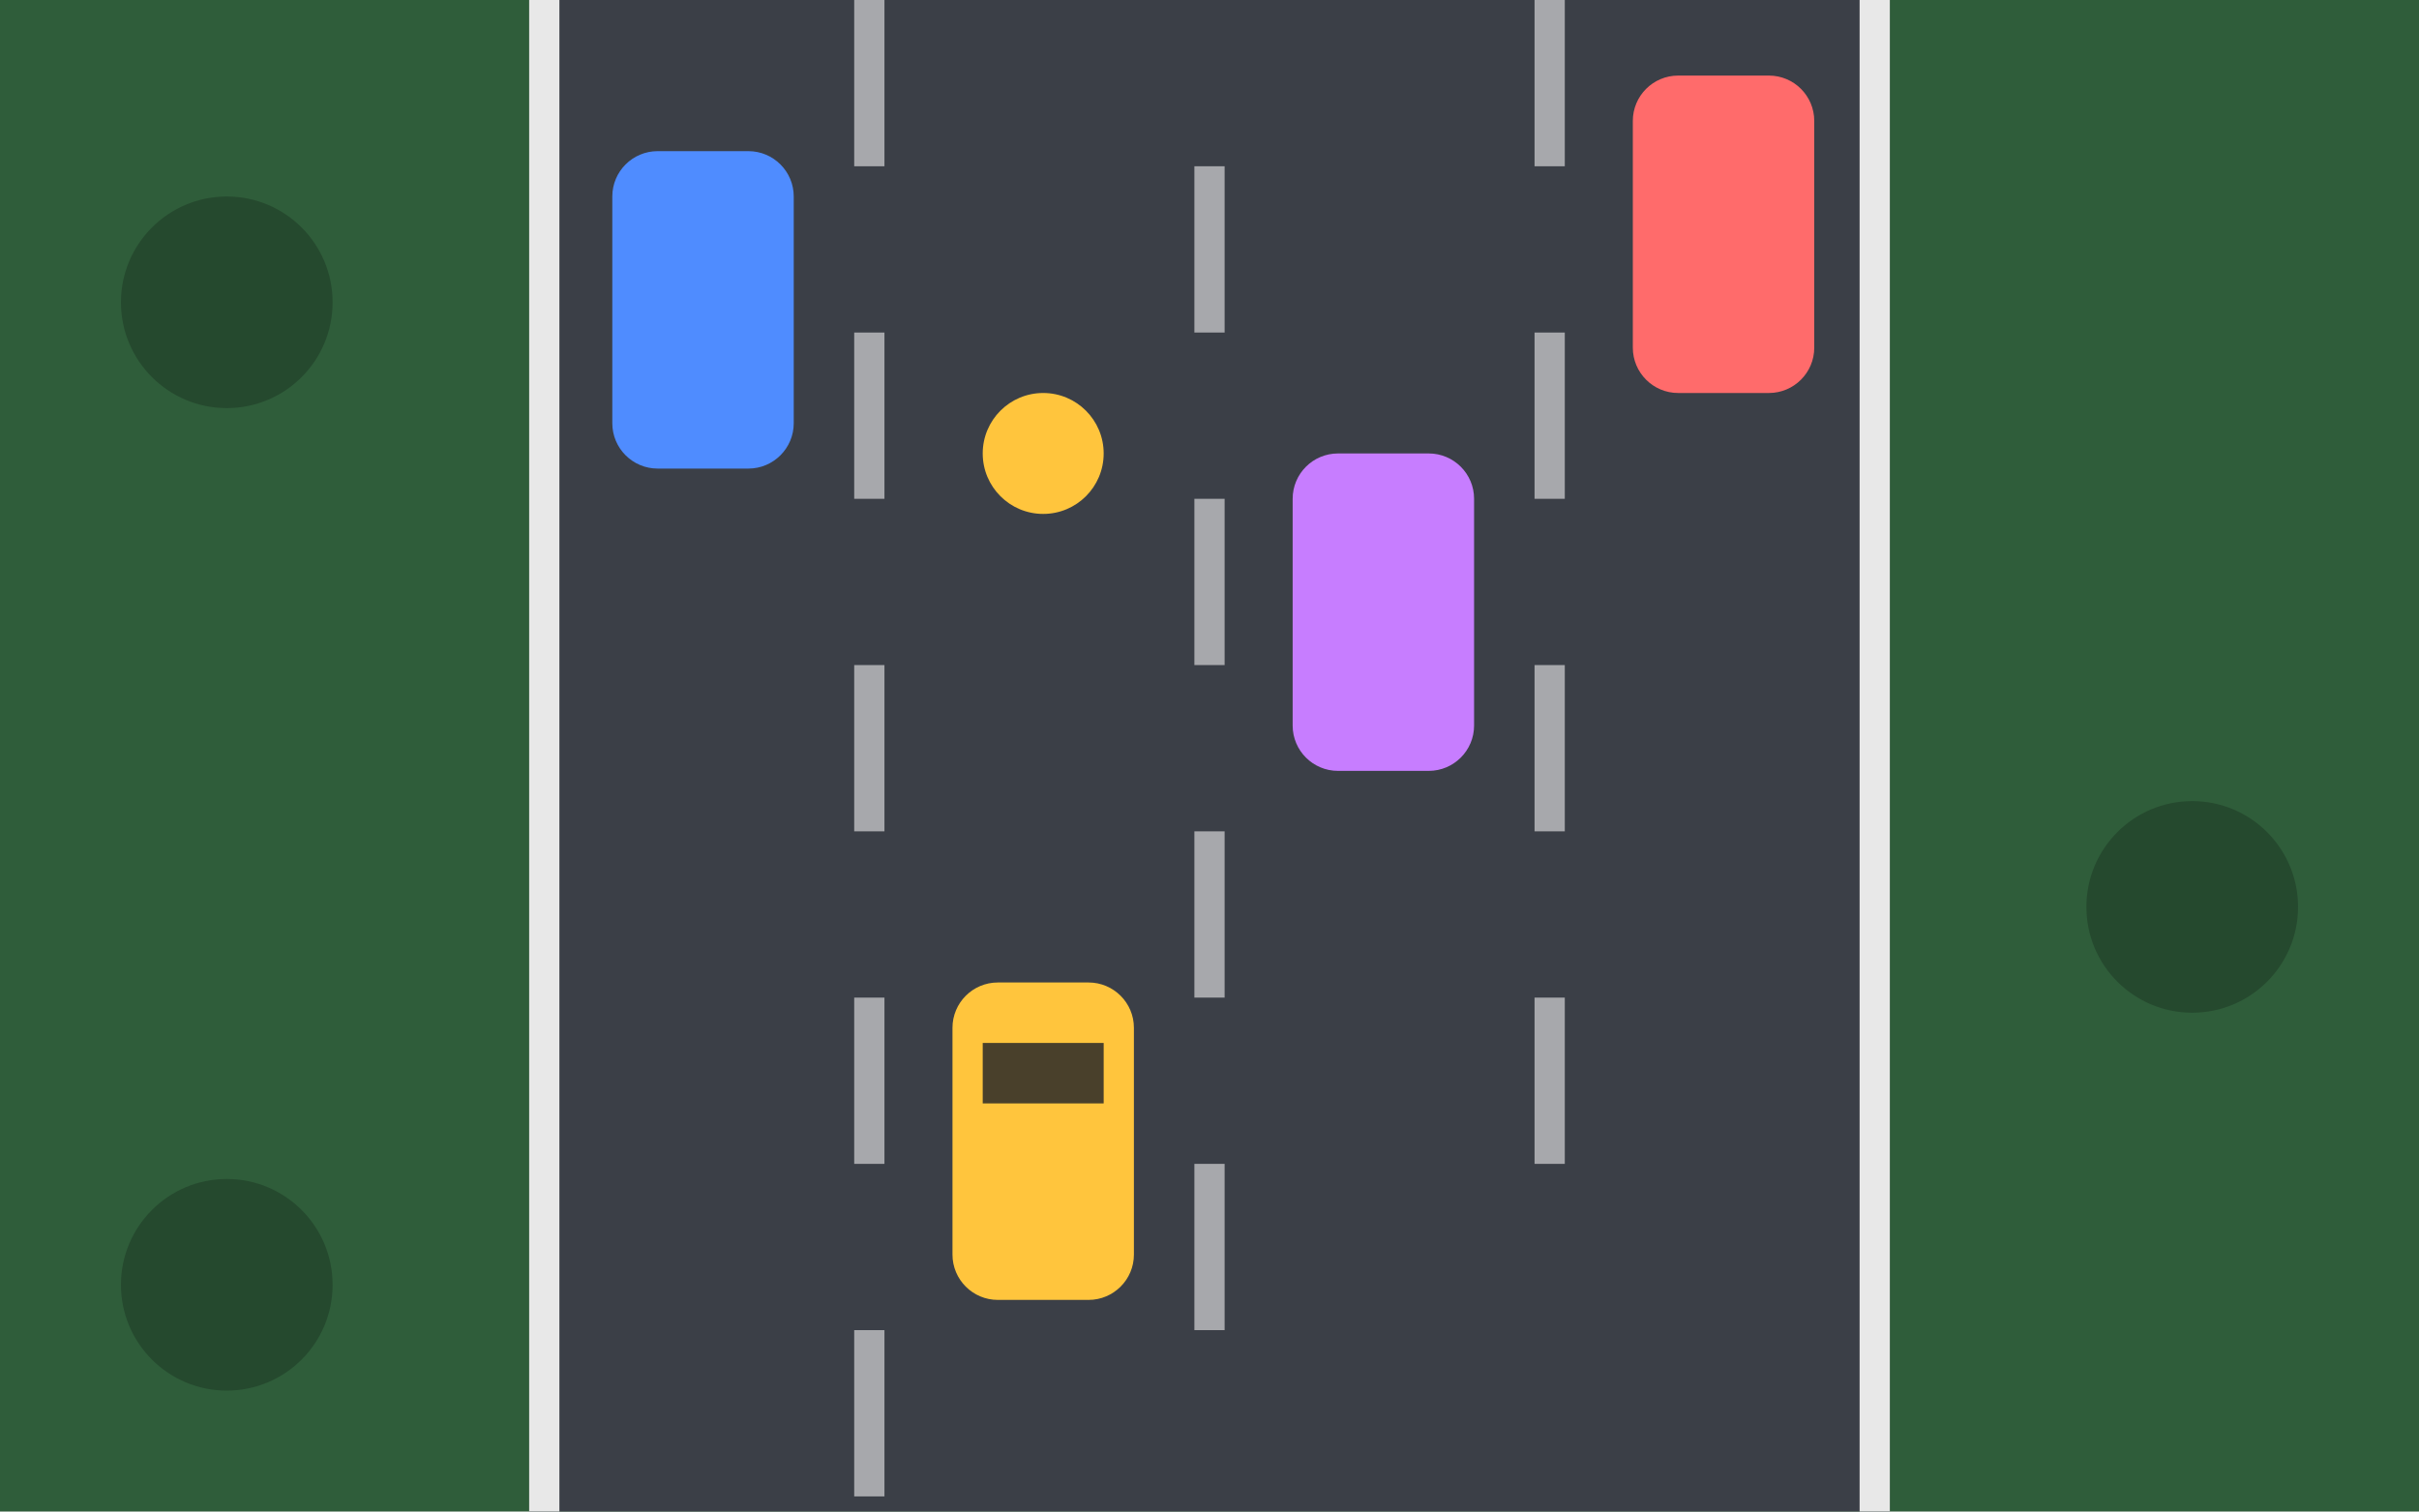
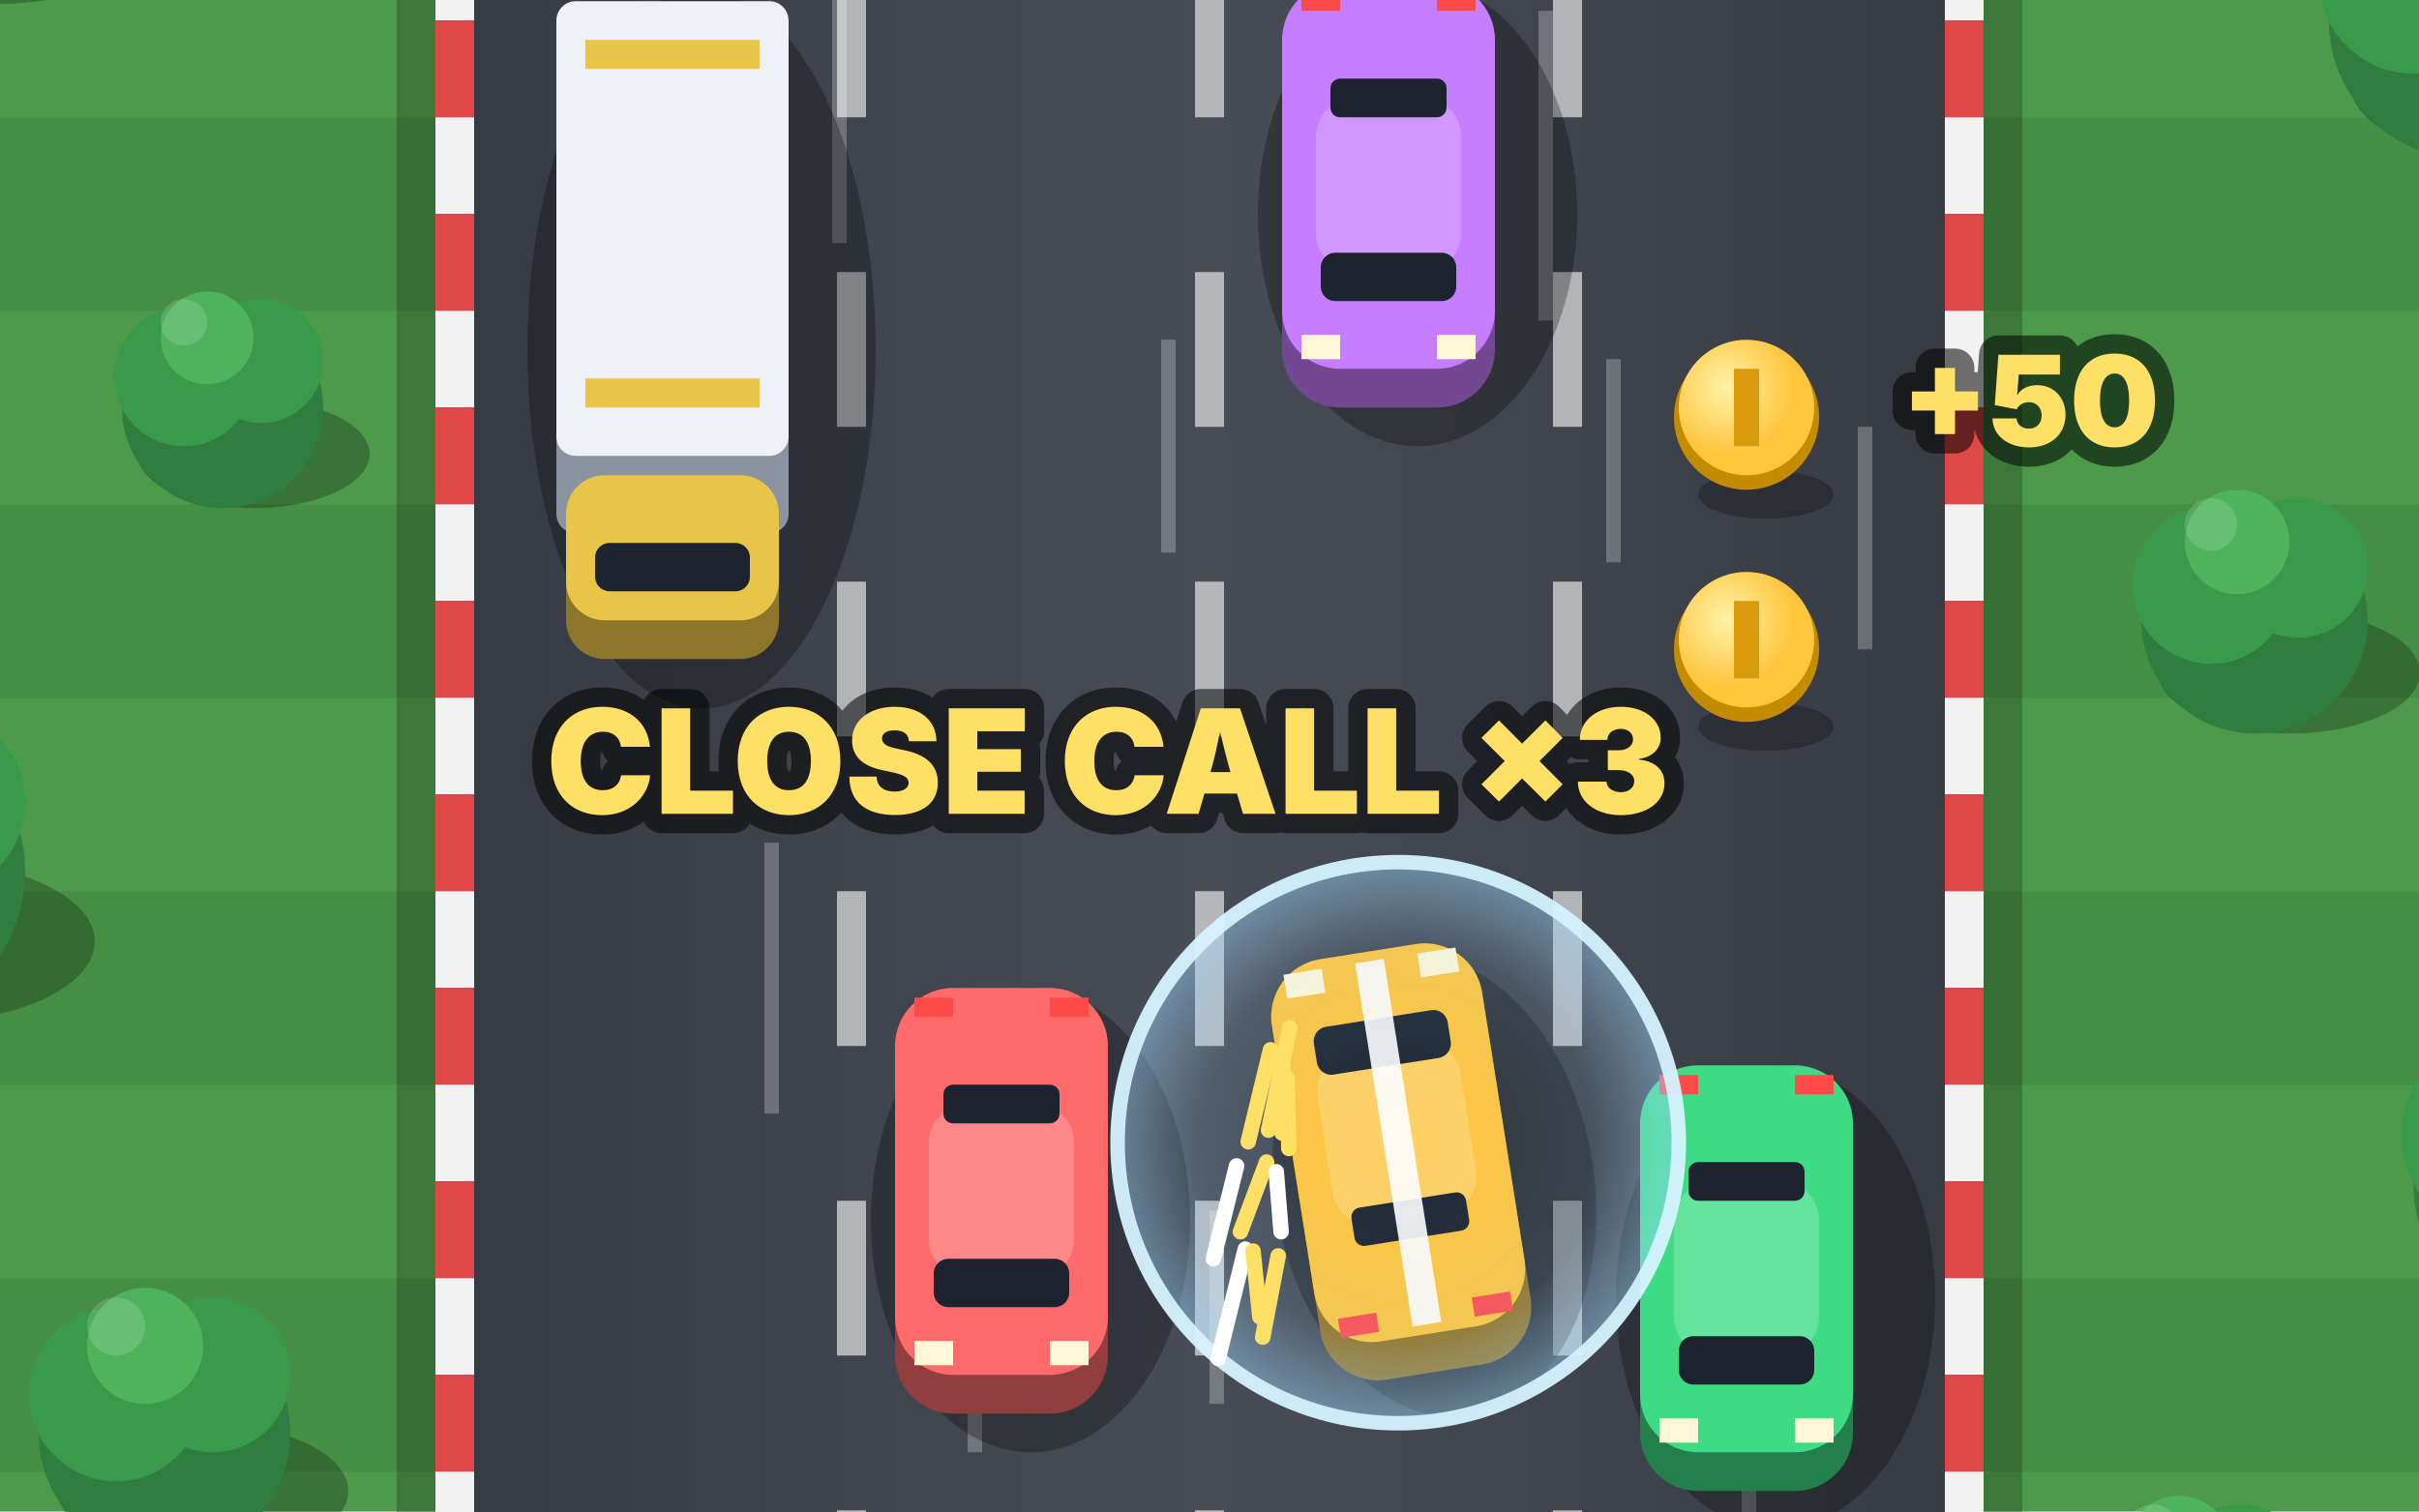
<svg xmlns="http://www.w3.org/2000/svg" viewBox="0 0 320 200">
-   <rect width="320" height="200" fill="#2f5d3a" />
-   <rect x="70" width="180" height="200" fill="#3b3f47" />
-   <rect x="70" width="4" height="200" fill="#e8e8e8" />
-   <rect x="246" width="4" height="200" fill="#e8e8e8" />
-   <g fill="#fff" opacity=".55">
-     <rect x="113" y="0" width="4" height="22" />
-     <rect x="113" y="44" width="4" height="22" />
-     <rect x="113" y="88" width="4" height="22" />
-     <rect x="113" y="132" width="4" height="22" />
-     <rect x="113" y="176" width="4" height="22" />
-     <rect x="158" y="22" width="4" height="22" />
-     <rect x="158" y="66" width="4" height="22" />
-     <rect x="158" y="110" width="4" height="22" />
-     <rect x="158" y="154" width="4" height="22" />
-     <rect x="203" y="0" width="4" height="22" />
-     <rect x="203" y="44" width="4" height="22" />
-     <rect x="203" y="88" width="4" height="22" />
-     <rect x="203" y="132" width="4" height="22" />
+   <defs>
+     <linearGradient id="rd" x1="0" x2="1">
+       <stop offset="0" stop-color="#363a42" />
+       <stop offset=".5" stop-color="#474c56" />
+       <stop offset="1" stop-color="#363a42" />
+     </linearGradient>
+     <radialGradient id="sh">
+       <stop offset="0" stop-color="#9ed8ff" stop-opacity="0" />
+       <stop offset=".7" stop-color="#9ed8ff" stop-opacity=".12" />
+       <stop offset="1" stop-color="#9ed8ff" stop-opacity=".5" />
+     </radialGradient>
+     <radialGradient id="coin" cx=".35" cy=".35">
+       <stop offset="0" stop-color="#fff2a8" />
+       <stop offset="1" stop-color="#ffc53d" />
+     </radialGradient>
+   </defs>
+   <rect width="320" height="200" fill="#4c9a4a" />
+   <g transform="translate(160 100) scale(1.28) translate(-160 -106)">
+     <rect y="-40" width="320" height="20" fill="#458f44" />
+     <rect y="0" width="320" height="20" fill="#458f44" />
+     <rect y="40" width="320" height="20" fill="#458f44" />
+     <rect y="80" width="320" height="20" fill="#458f44" />
+     <rect y="120" width="320" height="20" fill="#458f44" />
+     <rect y="160" width="320" height="20" fill="#458f44" />
+     <rect y="200" width="320" height="20" fill="#458f44" />
+     <rect x="76" y="-40" width="168" height="280" fill="#000" opacity=".22" />
+     <rect x="80" y="-40" width="160" height="280" fill="url(#rd)" />
+     <rect x="80" y="-30" width="4" height="10" fill="#e04848" />
+     <rect x="80" y="-20" width="4" height="10" fill="#f2f2f2" />
+     <rect x="236" y="-30" width="4" height="10" fill="#e04848" />
+     <rect x="236" y="-20" width="4" height="10" fill="#f2f2f2" />
+     <rect x="80" y="-10" width="4" height="10" fill="#e04848" />
+     <rect x="80" y="0" width="4" height="10" fill="#f2f2f2" />
+     <rect x="236" y="-10" width="4" height="10" fill="#e04848" />
+     <rect x="236" y="0" width="4" height="10" fill="#f2f2f2" />
+     <rect x="80" y="10" width="4" height="10" fill="#e04848" />
+     <rect x="80" y="20" width="4" height="10" fill="#f2f2f2" />
+     <rect x="236" y="10" width="4" height="10" fill="#e04848" />
+     <rect x="236" y="20" width="4" height="10" fill="#f2f2f2" />
+     <rect x="80" y="30" width="4" height="10" fill="#e04848" />
+     <rect x="80" y="40" width="4" height="10" fill="#f2f2f2" />
+     <rect x="236" y="30" width="4" height="10" fill="#e04848" />
+     <rect x="236" y="40" width="4" height="10" fill="#f2f2f2" />
+     <rect x="80" y="50" width="4" height="10" fill="#e04848" />
+     <rect x="80" y="60" width="4" height="10" fill="#f2f2f2" />
+     <rect x="236" y="50" width="4" height="10" fill="#e04848" />
+     <rect x="236" y="60" width="4" height="10" fill="#f2f2f2" />
+     <rect x="80" y="70" width="4" height="10" fill="#e04848" />
+     <rect x="80" y="80" width="4" height="10" fill="#f2f2f2" />
+     <rect x="236" y="70" width="4" height="10" fill="#e04848" />
+     <rect x="236" y="80" width="4" height="10" fill="#f2f2f2" />
+     <rect x="80" y="90" width="4" height="10" fill="#e04848" />
+     <rect x="80" y="100" width="4" height="10" fill="#f2f2f2" />
+     <rect x="236" y="90" width="4" height="10" fill="#e04848" />
+     <rect x="236" y="100" width="4" height="10" fill="#f2f2f2" />
+     <rect x="80" y="110" width="4" height="10" fill="#e04848" />
+     <rect x="80" y="120" width="4" height="10" fill="#f2f2f2" />
+     <rect x="236" y="110" width="4" height="10" fill="#e04848" />
+     <rect x="236" y="120" width="4" height="10" fill="#f2f2f2" />
+     <rect x="80" y="130" width="4" height="10" fill="#e04848" />
+     <rect x="80" y="140" width="4" height="10" fill="#f2f2f2" />
+     <rect x="236" y="130" width="4" height="10" fill="#e04848" />
+     <rect x="236" y="140" width="4" height="10" fill="#f2f2f2" />
+     <rect x="80" y="150" width="4" height="10" fill="#e04848" />
+     <rect x="80" y="160" width="4" height="10" fill="#f2f2f2" />
+     <rect x="236" y="150" width="4" height="10" fill="#e04848" />
+     <rect x="236" y="160" width="4" height="10" fill="#f2f2f2" />
+     <rect x="80" y="170" width="4" height="10" fill="#e04848" />
+     <rect x="80" y="180" width="4" height="10" fill="#f2f2f2" />
+     <rect x="236" y="170" width="4" height="10" fill="#e04848" />
+     <rect x="236" y="180" width="4" height="10" fill="#f2f2f2" />
+     <rect x="80" y="190" width="4" height="10" fill="#e04848" />
+     <rect x="80" y="200" width="4" height="10" fill="#f2f2f2" />
+     <rect x="236" y="190" width="4" height="10" fill="#e04848" />
+     <rect x="236" y="200" width="4" height="10" fill="#f2f2f2" />
+     <rect x="80" y="210" width="4" height="10" fill="#e04848" />
+     <rect x="80" y="220" width="4" height="10" fill="#f2f2f2" />
+     <rect x="236" y="210" width="4" height="10" fill="#e04848" />
+     <rect x="236" y="220" width="4" height="10" fill="#f2f2f2" />
+     <rect x="80" y="230" width="4" height="10" fill="#e04848" />
+     <rect x="80" y="240" width="4" height="10" fill="#f2f2f2" />
+     <rect x="236" y="230" width="4" height="10" fill="#e04848" />
+     <rect x="236" y="240" width="4" height="10" fill="#f2f2f2" />
+     <rect x="121.5" y="-40" width="3" height="16" fill="#fff" opacity=".6" />
+     <rect x="121.5" y="-8" width="3" height="16" fill="#fff" opacity=".6" />
+     <rect x="121.5" y="24" width="3" height="16" fill="#fff" opacity=".6" />
+     <rect x="121.5" y="56" width="3" height="16" fill="#fff" opacity=".6" />
+     <rect x="121.5" y="88" width="3" height="16" fill="#fff" opacity=".6" />
+     <rect x="121.5" y="120" width="3" height="16" fill="#fff" opacity=".6" />
+     <rect x="121.5" y="152" width="3" height="16" fill="#fff" opacity=".6" />
+     <rect x="121.5" y="184" width="3" height="16" fill="#fff" opacity=".6" />
+     <rect x="121.5" y="216" width="3" height="16" fill="#fff" opacity=".6" />
+     <rect x="158.5" y="-40" width="3" height="16" fill="#fff" opacity=".6" />
+     <rect x="158.5" y="-8" width="3" height="16" fill="#fff" opacity=".6" />
+     <rect x="158.5" y="24" width="3" height="16" fill="#fff" opacity=".6" />
+     <rect x="158.5" y="56" width="3" height="16" fill="#fff" opacity=".6" />
+     <rect x="158.5" y="88" width="3" height="16" fill="#fff" opacity=".6" />
+     <rect x="158.5" y="120" width="3" height="16" fill="#fff" opacity=".6" />
+     <rect x="158.5" y="152" width="3" height="16" fill="#fff" opacity=".6" />
+     <rect x="158.5" y="184" width="3" height="16" fill="#fff" opacity=".6" />
+     <rect x="158.5" y="216" width="3" height="16" fill="#fff" opacity=".6" />
+     <rect x="195.5" y="-40" width="3" height="16" fill="#fff" opacity=".6" />
+     <rect x="195.5" y="-8" width="3" height="16" fill="#fff" opacity=".6" />
+     <rect x="195.5" y="24" width="3" height="16" fill="#fff" opacity=".6" />
+     <rect x="195.5" y="56" width="3" height="16" fill="#fff" opacity=".6" />
+     <rect x="195.5" y="88" width="3" height="16" fill="#fff" opacity=".6" />
+     <rect x="195.5" y="120" width="3" height="16" fill="#fff" opacity=".6" />
+     <rect x="195.5" y="152" width="3" height="16" fill="#fff" opacity=".6" />
+     <rect x="195.5" y="184" width="3" height="16" fill="#fff" opacity=".6" />
+     <rect x="195.5" y="216" width="3" height="16" fill="#fff" opacity=".6" />
+     <rect x="155" y="63" width="1.5" height="22" fill="#fff" opacity=".25" />
+     <rect x="114" y="115" width="1.5" height="28" fill="#fff" opacity=".25" />
+     <rect x="160" y="153" width="1.5" height="20" fill="#fff" opacity=".25" />
+     <rect x="135" y="159" width="1.5" height="19" fill="#fff" opacity=".25" />
+     <rect x="194" y="29" width="1.5" height="32" fill="#fff" opacity=".25" />
+     <rect x="227" y="72" width="1.5" height="23" fill="#fff" opacity=".25" />
+     <rect x="121" y="19" width="1.5" height="34" fill="#fff" opacity=".25" />
+     <rect x="215" y="168" width="1.5" height="20" fill="#fff" opacity=".25" />
+     <rect x="201" y="65" width="1.5" height="21" fill="#fff" opacity=".25" />
+     <g transform="translate(30 14) scale(1.1)">
+       <ellipse cx="4" cy="6" rx="15" ry="7" fill="#000" opacity=".25" />
+       <circle cx="0" cy="0" r="13" fill="#2f7d3f" />
+       <circle cx="-5" cy="-4" r="9" fill="#3a9a4b" />
+       <circle cx="5" cy="-6" r="8" fill="#3a9a4b" />
+       <circle cx="-2" cy="-9" r="6" fill="#4fb35e" />
+       <circle cx="-5" cy="-11" r="3" fill="#fff" opacity=".15" />
+     </g>
+     <g transform="translate(58 70) scale(0.8)">
+       <ellipse cx="4" cy="6" rx="15" ry="7" fill="#000" opacity=".25" />
+       <circle cx="0" cy="0" r="13" fill="#2f7d3f" />
+       <circle cx="-5" cy="-4" r="9" fill="#3a9a4b" />
+       <circle cx="5" cy="-6" r="8" fill="#3a9a4b" />
+       <circle cx="-2" cy="-9" r="6" fill="#4fb35e" />
+       <circle cx="-5" cy="-11" r="3" fill="#fff" opacity=".15" />
+     </g>
+     <g transform="translate(22 118) scale(1.2)">
+       <ellipse cx="4" cy="6" rx="15" ry="7" fill="#000" opacity=".25" />
+       <circle cx="0" cy="0" r="13" fill="#2f7d3f" />
+       <circle cx="-5" cy="-4" r="9" fill="#3a9a4b" />
+       <circle cx="5" cy="-6" r="8" fill="#3a9a4b" />
+       <circle cx="-2" cy="-9" r="6" fill="#4fb35e" />
+       <circle cx="-5" cy="-11" r="3" fill="#fff" opacity=".15" />
+     </g>
+     <g transform="translate(52 176) scale(1)">
+       <ellipse cx="4" cy="6" rx="15" ry="7" fill="#000" opacity=".25" />
+       <circle cx="0" cy="0" r="13" fill="#2f7d3f" />
+       <circle cx="-5" cy="-4" r="9" fill="#3a9a4b" />
+       <circle cx="5" cy="-6" r="8" fill="#3a9a4b" />
+       <circle cx="-2" cy="-9" r="6" fill="#4fb35e" />
+       <circle cx="-5" cy="-11" r="3" fill="#fff" opacity=".15" />
+     </g>
+     <g transform="translate(290 30) scale(1.1)">
+       <ellipse cx="4" cy="6" rx="15" ry="7" fill="#000" opacity=".25" />
+       <circle cx="0" cy="0" r="13" fill="#2f7d3f" />
+       <circle cx="-5" cy="-4" r="9" fill="#3a9a4b" />
+       <circle cx="5" cy="-6" r="8" fill="#3a9a4b" />
+       <circle cx="-2" cy="-9" r="6" fill="#4fb35e" />
+       <circle cx="-5" cy="-11" r="3" fill="#fff" opacity=".15" />
+     </g>
+     <g transform="translate(268 92) scale(0.9)">
+       <ellipse cx="4" cy="6" rx="15" ry="7" fill="#000" opacity=".25" />
+       <circle cx="0" cy="0" r="13" fill="#2f7d3f" />
+       <circle cx="-5" cy="-4" r="9" fill="#3a9a4b" />
+       <circle cx="5" cy="-6" r="8" fill="#3a9a4b" />
+       <circle cx="-2" cy="-9" r="6" fill="#4fb35e" />
+       <circle cx="-5" cy="-11" r="3" fill="#fff" opacity=".15" />
+     </g>
+     <g transform="translate(300 150) scale(1.2)">
+       <ellipse cx="4" cy="6" rx="15" ry="7" fill="#000" opacity=".25" />
+       <circle cx="0" cy="0" r="13" fill="#2f7d3f" />
+       <circle cx="-5" cy="-4" r="9" fill="#3a9a4b" />
+       <circle cx="5" cy="-6" r="8" fill="#3a9a4b" />
+       <circle cx="-2" cy="-9" r="6" fill="#4fb35e" />
+       <circle cx="-5" cy="-11" r="3" fill="#fff" opacity=".15" />
+     </g>
+     <g transform="translate(262 196) scale(0.9)">
+       <ellipse cx="4" cy="6" rx="15" ry="7" fill="#000" opacity=".25" />
+       <circle cx="0" cy="0" r="13" fill="#2f7d3f" />
+       <circle cx="-5" cy="-4" r="9" fill="#3a9a4b" />
+       <circle cx="5" cy="-6" r="8" fill="#3a9a4b" />
+       <circle cx="-2" cy="-9" r="6" fill="#4fb35e" />
+       <circle cx="-5" cy="-11" r="3" fill="#fff" opacity=".15" />
+     </g>
+     <g transform="translate(262 -4) scale(0.8)">
+       <ellipse cx="4" cy="6" rx="15" ry="7" fill="#000" opacity=".25" />
+       <circle cx="0" cy="0" r="13" fill="#2f7d3f" />
+       <circle cx="-5" cy="-4" r="9" fill="#3a9a4b" />
+       <circle cx="5" cy="-6" r="8" fill="#3a9a4b" />
+       <circle cx="-2" cy="-9" r="6" fill="#4fb35e" />
+       <circle cx="-5" cy="-11" r="3" fill="#fff" opacity=".15" />
+     </g>
+     <ellipse cx="217.5" cy="79" rx="7" ry="2.5" fill="#000" opacity=".25" />
+     <circle cx="215.5" cy="71" r="7.5" fill="#c48a00" />
+     <circle cx="215.5" cy="70" r="7" fill="url(#coin)" />
+     <rect x="214.2" y="66" width="2.6" height="8" fill="#d99a0b" />
+     <ellipse cx="217.5" cy="103" rx="7" ry="2.5" fill="#000" opacity=".25" />
+     <circle cx="215.5" cy="95" r="7.5" fill="#c48a00" />
+     <circle cx="215.5" cy="94" r="7" fill="url(#coin)" />
+     <rect x="214.2" y="90" width="2.6" height="8" fill="#d99a0b" />
+     <g transform="translate(104.5 60) rotate(180)">
+       <ellipse cx="-3" cy="-4" rx="18.0" ry="37.12" fill="#000" opacity=".28" />
+       <rect x="-12.0" y="-23.0" width="24" height="47" rx="2" fill="#8b93a1" />
+       <rect x="-12.0" y="-15.0" width="24" height="47" rx="2" fill="#eef1f5" />
+       <rect x="-9.0" y="-10.0" width="18" height="3" fill="#e8c547" />
+       <rect x="-9.0" y="25.0" width="18" height="3" fill="#e8c547" />
+       <rect x="-11.0" y="-36.0" width="22" height="17" rx="4" fill="#8b762a" />
+       <rect x="-11.0" y="-32.0" width="22" height="15" rx="4" fill="#e8c547" />
+       <rect x="-8.0" y="-29.0" width="16" height="5" rx="1.5" fill="#1d2430" />
+     </g>
+     <g transform="translate(178.5 46) rotate(180)">
+       <ellipse cx="-3" cy="-4" rx="16.5" ry="24.0" fill="#000" opacity=".28" />
+       <rect x="-11.0" y="-24.0" width="22" height="40" rx="6" fill="#734893" />
+       <rect x="-11.0" y="-20.0" width="22" height="40" rx="6" fill="#c77dff" />
+       <rect x="-7.5" y="-10.0" width="15" height="18.0" rx="4" fill="#d297ff" />
+       <rect x="-7.0" y="-13.0" width="14" height="5" rx="1.5" fill="#1d2430" />
+       <rect x="-6.0" y="6.0" width="12" height="4" rx="1" fill="#1d2430" />
+       <rect x="-9.0" y="-19.0" width="4" height="2.5" fill="#fff7d6" />
+       <rect x="5.0" y="-19.0" width="4" height="2.5" fill="#fff7d6" />
+       <rect x="-9.0" y="17.0" width="4" height="2" fill="#ff4a4a" />
+       <rect x="5.0" y="17.0" width="4" height="2" fill="#ff4a4a" />
+     </g>
+     <g transform="translate(138.5 150) rotate(180)">
+       <ellipse cx="-3" cy="-4" rx="16.5" ry="24.0" fill="#000" opacity=".28" />
+       <rect x="-11.0" y="-24.0" width="22" height="40" rx="6" fill="#933e3e" />
+       <rect x="-11.0" y="-20.0" width="22" height="40" rx="6" fill="#ff6b6b" />
+       <rect x="-7.5" y="-10.0" width="15" height="18.0" rx="4" fill="#ff8888" />
+       <rect x="-7.0" y="-13.0" width="14" height="5" rx="1.5" fill="#1d2430" />
+       <rect x="-6.0" y="6.0" width="12" height="4" rx="1" fill="#1d2430" />
+       <rect x="-9.0" y="-19.0" width="4" height="2.5" fill="#fff7d6" />
+       <rect x="5.0" y="-19.0" width="4" height="2.5" fill="#fff7d6" />
+       <rect x="-9.0" y="17.0" width="4" height="2" fill="#ff4a4a" />
+       <rect x="5.0" y="17.0" width="4" height="2" fill="#ff4a4a" />
+     </g>
+     <g transform="translate(215.5 158) rotate(180)">
+       <ellipse cx="-3" cy="-4" rx="16.5" ry="24.0" fill="#000" opacity=".28" />
+       <rect x="-11.0" y="-24.0" width="22" height="40" rx="6" fill="#237f4c" />
+       <rect x="-11.0" y="-20.0" width="22" height="40" rx="6" fill="#3ddc84" />
+       <rect x="-7.5" y="-10.0" width="15" height="18.0" rx="4" fill="#63e39c" />
+       <rect x="-7.0" y="-13.0" width="14" height="5" rx="1.5" fill="#1d2430" />
+       <rect x="-6.0" y="6.0" width="12" height="4" rx="1" fill="#1d2430" />
+       <rect x="-9.0" y="-19.0" width="4" height="2.5" fill="#fff7d6" />
+       <rect x="5.0" y="-19.0" width="4" height="2.5" fill="#fff7d6" />
+       <rect x="-9.0" y="17.0" width="4" height="2" fill="#ff4a4a" />
+       <rect x="5.0" y="17.0" width="4" height="2" fill="#ff4a4a" />
+     </g>
+     <g transform="rotate(-9 179.5 146)">
+       <g transform="translate(179.5 146)">
+         <ellipse cx="3" cy="5" rx="16.5" ry="24.0" fill="#000" opacity=".28" />
+         <rect x="-11.0" y="-16.0" width="22" height="40" rx="6" fill="#937223" />
+         <rect x="-11.0" y="-20.0" width="22" height="40" rx="6" fill="#ffc53d" />
+         <rect x="-7.5" y="-10.0" width="15" height="18.0" rx="4" fill="#ffd063" />
+         <rect x="-7.0" y="-13.0" width="14" height="5" rx="1.5" fill="#1d2430" />
+         <rect x="-6.0" y="6.0" width="12" height="4" rx="1" fill="#1d2430" />
+         <rect x="-9.0" y="-19.0" width="4" height="2.5" fill="#fff7d6" />
+         <rect x="5.0" y="-19.0" width="4" height="2.5" fill="#fff7d6" />
+         <rect x="-9.0" y="17.0" width="4" height="2" fill="#ff4a4a" />
+         <rect x="5.0" y="17.0" width="4" height="2" fill="#ff4a4a" />
+         <rect x="-1.5" y="-19.0" width="3" height="38" fill="#fff" opacity=".9" />
+       </g>
+     </g>
+     <circle cx="179.5" cy="146" r="29" fill="url(#sh)" stroke="#d6f2ff" stroke-width="1.5" opacity=".95" />
+     <path d="M168.0 139.3l0.2 7.3" stroke="#ffe066" stroke-width="1.6" stroke-linecap="round" />
+     <path d="M167.1 157.7l-1.6 8.4" stroke="#ffe066" stroke-width="1.6" stroke-linecap="round" />
+     <path d="M163.7 157.0l-2.8 11.3" stroke="#fff" stroke-width="1.6" stroke-linecap="round" />
+     <path d="M167.6 137.6l-0.1 7.4" stroke="#ffe066" stroke-width="1.6" stroke-linecap="round" />
+     <path d="M168.3 134.1l-2.2 10.6" stroke="#ffe066" stroke-width="1.6" stroke-linecap="round" />
+     <path d="M164.5 157.2l0.7 6.8" stroke="#ffe066" stroke-width="1.6" stroke-linecap="round" />
+     <path d="M165.9 148.0l-2.7 7.2" stroke="#ffe066" stroke-width="1.6" stroke-linecap="round" />
+     <path d="M166.3 136.4l-2.3 9.5" stroke="#ffe066" stroke-width="1.6" stroke-linecap="round" />
+     <path d="M162.8 148.4l-2.4 9.6" stroke="#fff" stroke-width="1.6" stroke-linecap="round" />
+     <path d="M166.9 149.0l0.5 6.2" stroke="#fff" stroke-width="1.6" stroke-linecap="round" />
+     <text x="149.5" y="112" text-anchor="middle" font-size="15" fill="#ffe066" font-family="system-ui,-apple-system,sans-serif" font-weight="900" paint-order="stroke" stroke-linejoin="round" stroke="rgba(0,0,0,.55)" stroke-width="4">CLOSE CALL ×3</text>
+     <text x="231.5" y="74" font-size="13" fill="#ffe066" font-family="system-ui,-apple-system,sans-serif" font-weight="900" paint-order="stroke" stroke-linejoin="round" stroke="rgba(0,0,0,.55)" stroke-width="4">+50</text>
  </g>
-   <circle cx="30" cy="40" r="14" fill="#25492e" />
-   <circle cx="290" cy="120" r="14" fill="#25492e" />
-   <circle cx="30" cy="170" r="14" fill="#25492e" />
-   <rect x="81" y="20" width="24" height="42" rx="6" fill="#4f8cff" />
-   <rect x="171" y="60" width="24" height="42" rx="6" fill="#c77dff" />
-   <rect x="216" y="10" width="24" height="42" rx="6" fill="#ff6b6b" />
-   <circle cx="138" cy="60" r="8" fill="#ffc53d" />
-   <rect x="126" y="130" width="24" height="42" rx="6" fill="#ffc53d" />
-   <rect x="130" y="138" width="16" height="8" fill="#1b1f27" opacity=".8" />
</svg>
